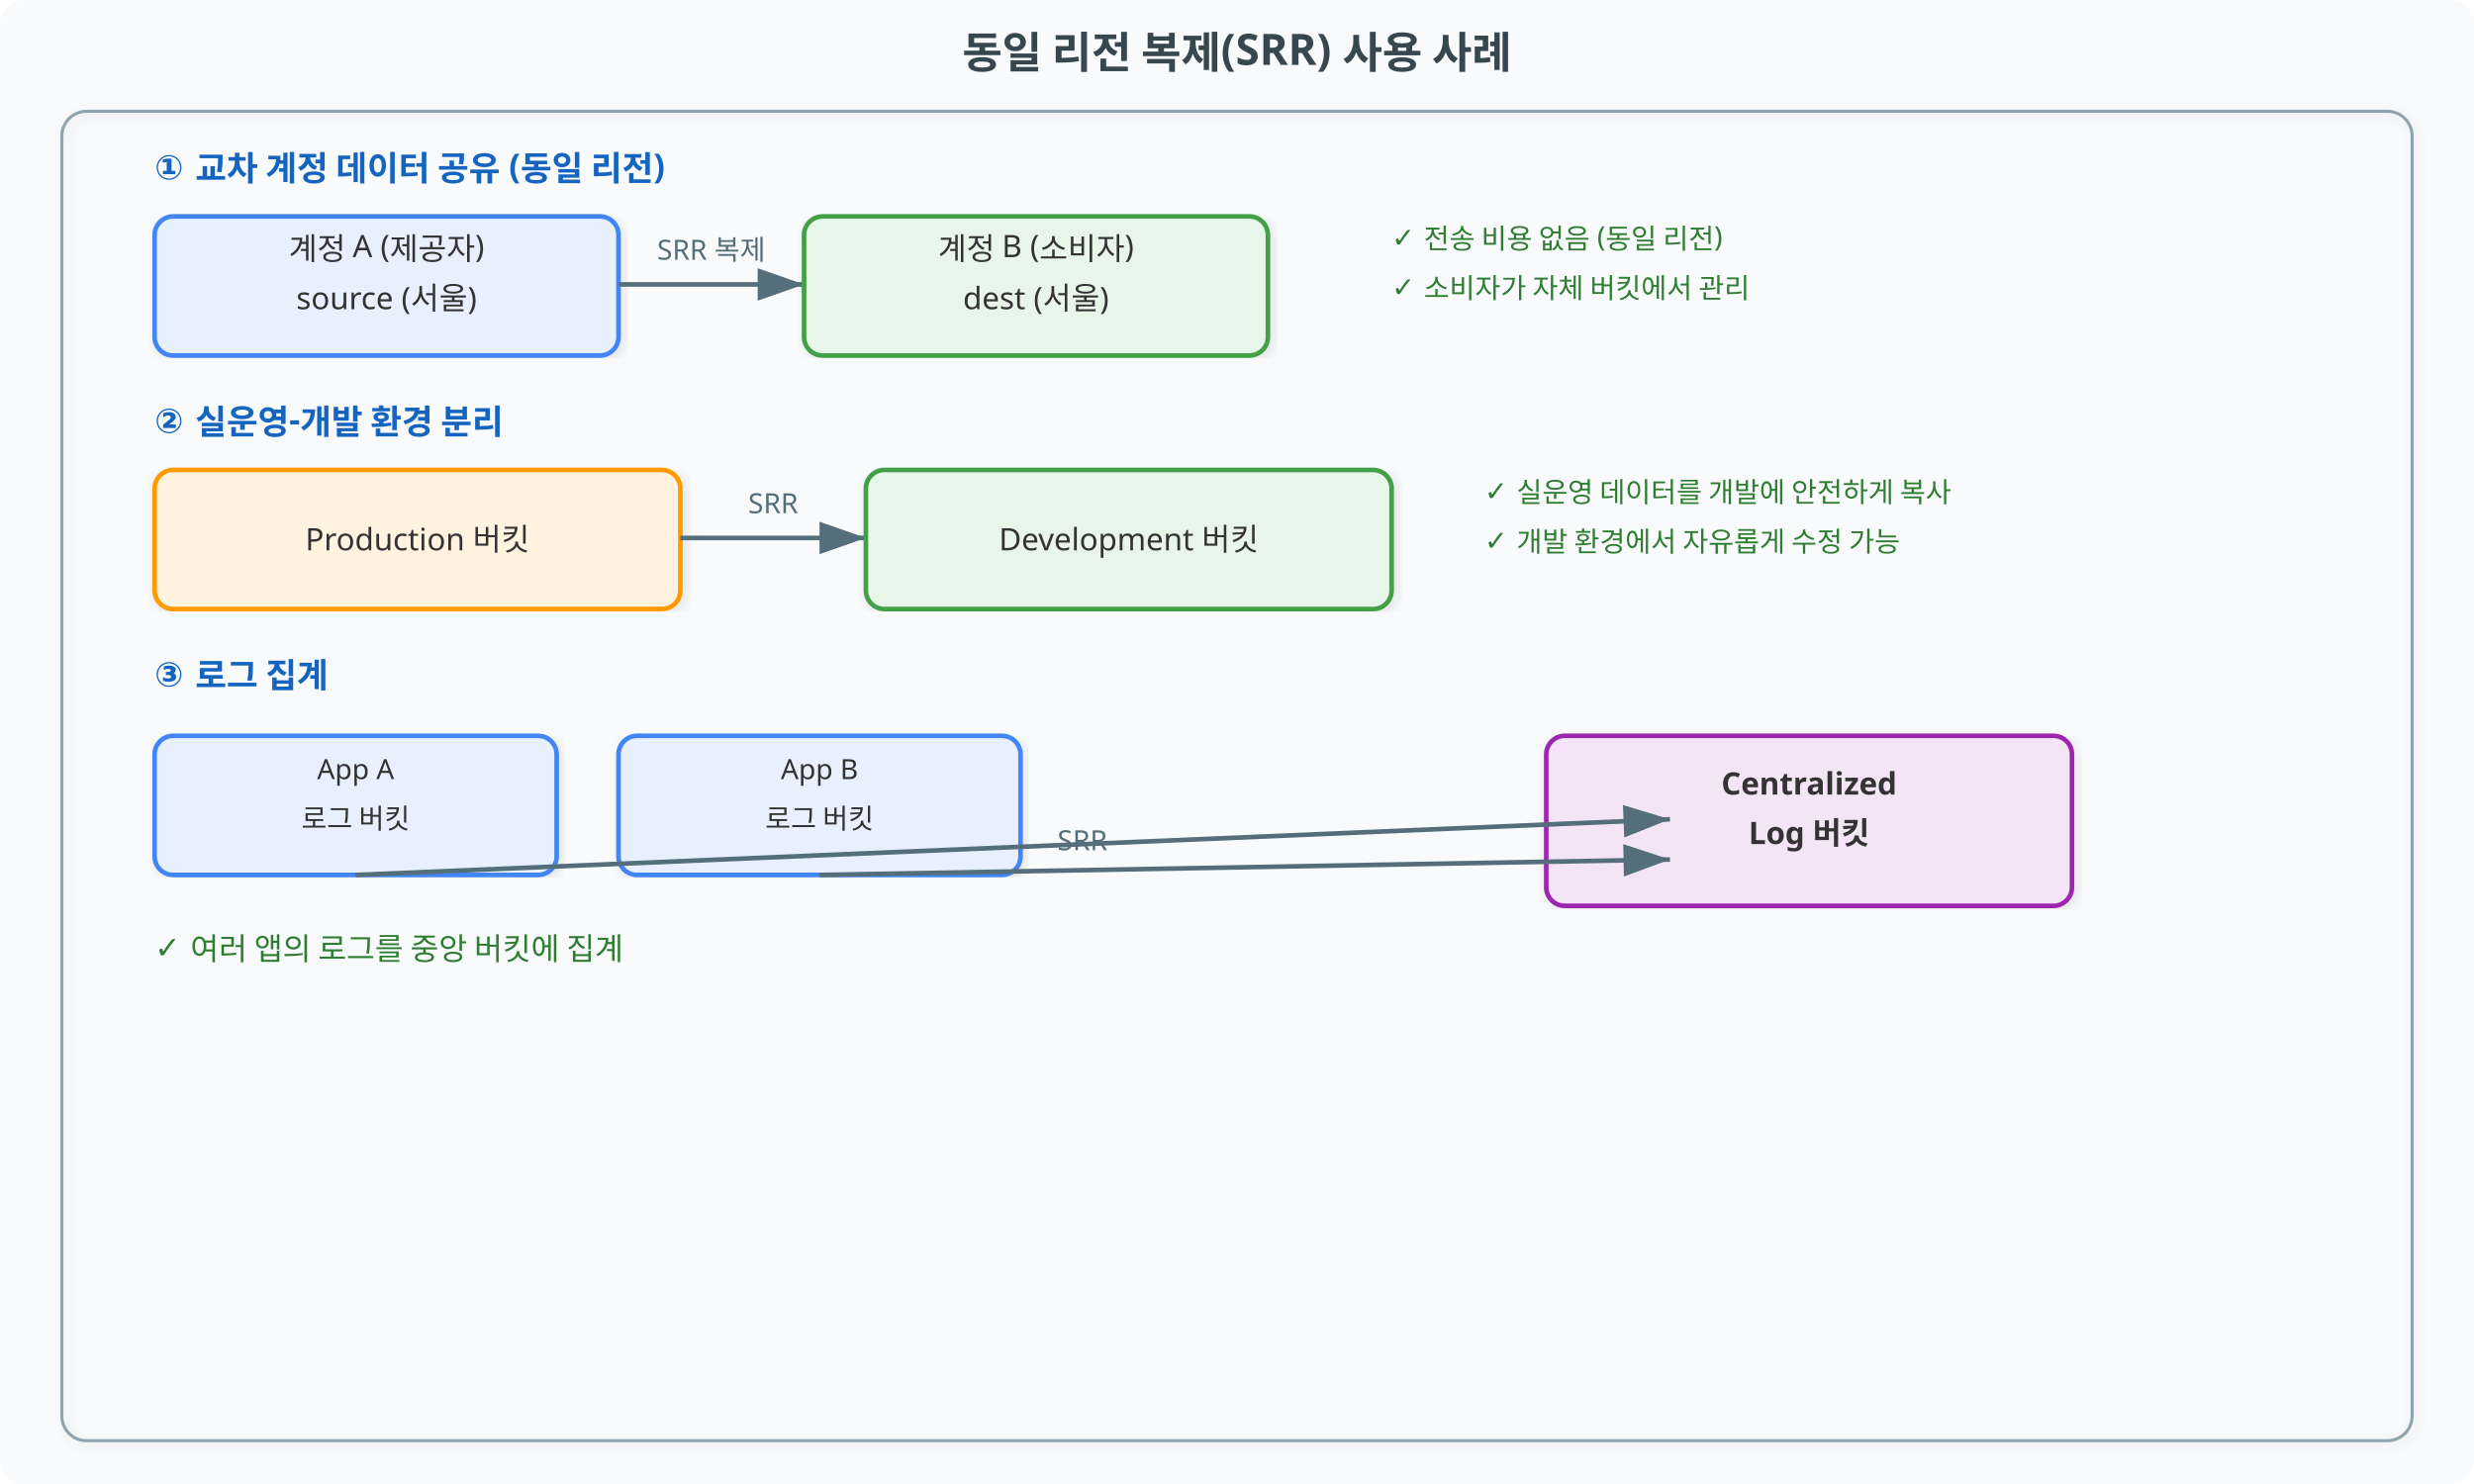
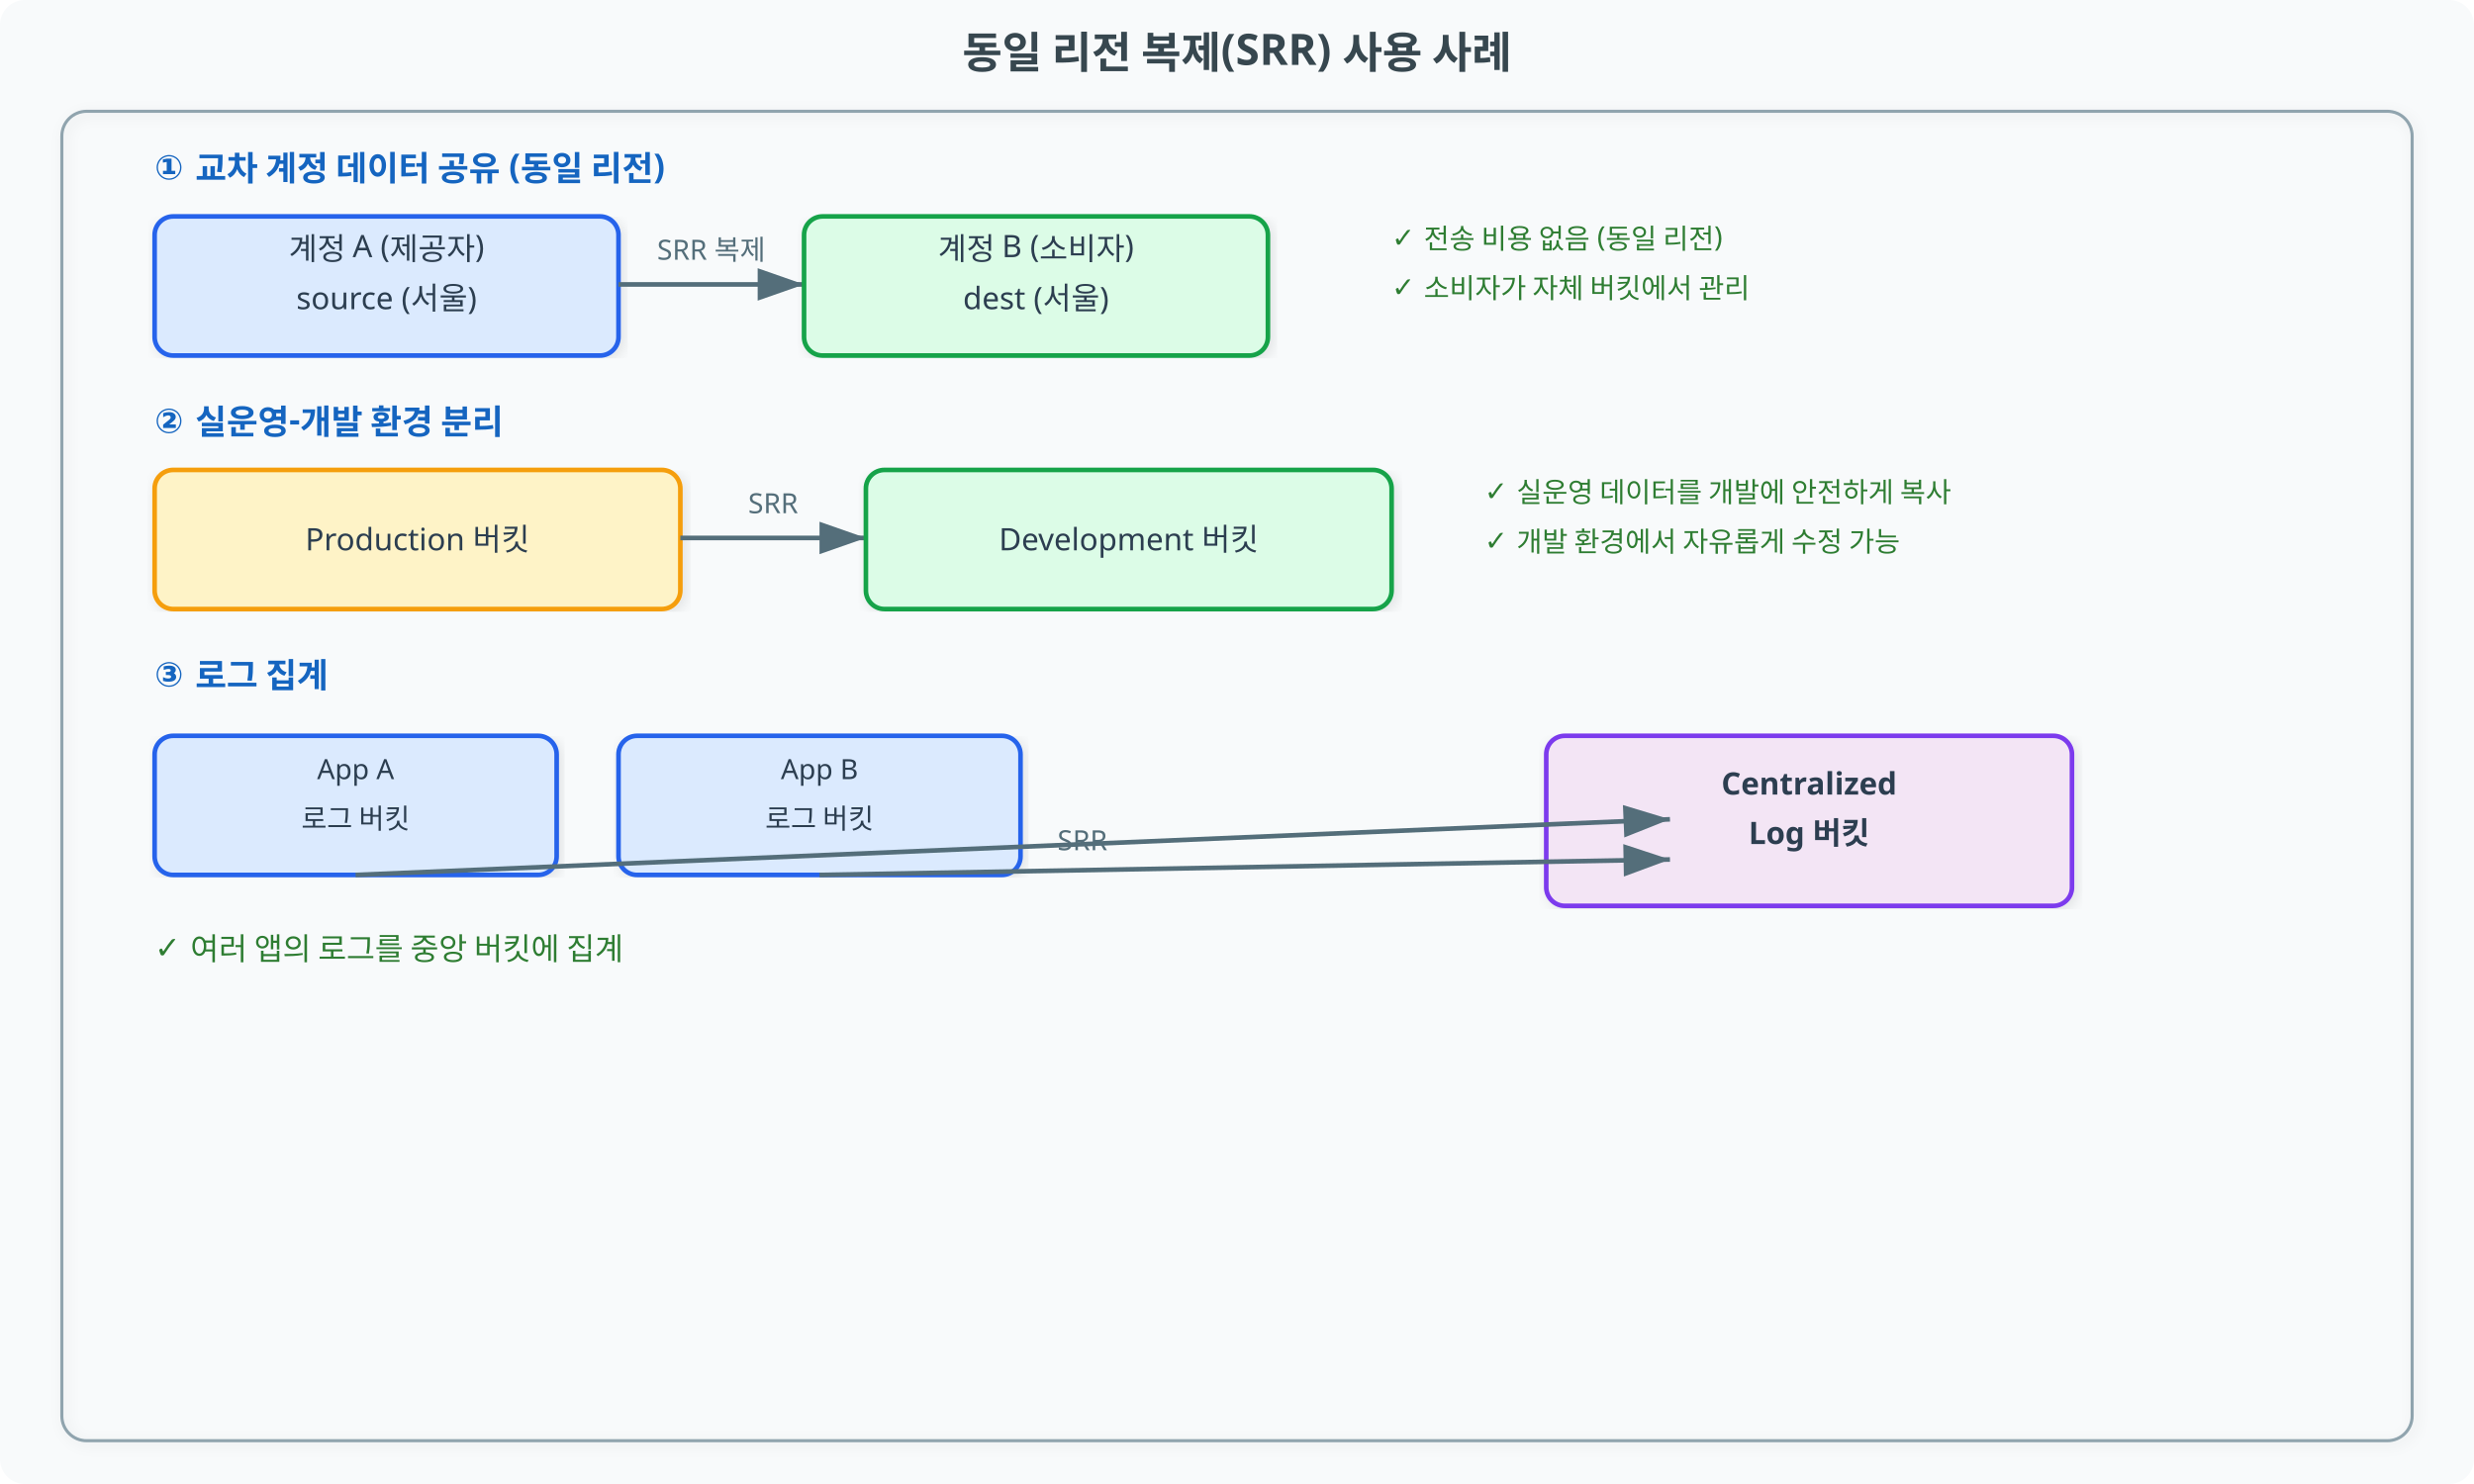
- <svg xmlns="http://www.w3.org/2000/svg" viewBox="0 0 800 480">
+ <svg xmlns="http://www.w3.org/2000/svg" viewBox="0 0 800 480" font-family="'Segoe UI','Noto Sans KR',system-ui,sans-serif">
  <defs>
    <marker id="arr15" markerWidth="10" markerHeight="7" refX="10" refY="3.5" orient="auto">
      <polygon points="0 0, 10 3.5, 0 7" fill="#546e7a" />
    </marker>
    <filter id="sh15" x="-2%" y="-2%" width="104%" height="104%">
      <feDropShadow dx="1" dy="1" stdDeviation="2" flood-opacity="0.1" />
    </filter>
  </defs>
  <rect width="800" height="480" fill="#f8fafb" rx="8" />
  <text x="400" y="22" text-anchor="middle" font-size="14" font-weight="bold" font-family="sans-serif" fill="#37474f">동일 리전 복제(SRR) 사용 사례</text>
  <rect x="20" y="36" width="760" height="430" rx="8" fill="none" stroke="#90a4ae" stroke-width="1" filter="url(#sh15)" />
  <text x="50" y="58" text-anchor="start" font-size="11" font-weight="bold" font-family="sans-serif" fill="#1565c0">① 교차 계정 데이터 공유 (동일 리전)</text>
-   <rect x="50" y="70" width="150" height="45" rx="6" fill="#e8f0fe" stroke="#4285f4" stroke-width="1.5" filter="url(#sh15)" />
-   <text x="125" y="84" text-anchor="middle" font-size="10" font-weight="normal" font-family="sans-serif" fill="#333">계정 A (제공자)</text>
-   <text x="125" y="100" text-anchor="middle" font-size="10" font-weight="normal" font-family="sans-serif" fill="#333">source (서울)</text>
+   <rect x="50" y="70" width="150" height="45" rx="6" fill="#dbeafe" stroke="#2563eb" stroke-width="1.5" filter="url(#sh15)" />
+   <text x="125" y="84" text-anchor="middle" font-size="10" font-weight="normal" font-family="sans-serif" fill="#2c3e50">계정 A (제공자)</text>
+   <text x="125" y="100" text-anchor="middle" font-size="10" font-weight="normal" font-family="sans-serif" fill="#2c3e50">source (서울)</text>
  <line x1="200" y1="92" x2="260" y2="92" stroke="#546e7a" stroke-width="1.5" marker-end="url(#arr15)" />
  <text x="230" y="84" text-anchor="middle" font-size="9" font-weight="normal" font-family="sans-serif" fill="#546e7a">SRR 복제</text>
-   <rect x="260" y="70" width="150" height="45" rx="6" fill="#e8f5e9" stroke="#43a047" stroke-width="1.5" filter="url(#sh15)" />
-   <text x="335" y="84" text-anchor="middle" font-size="10" font-weight="normal" font-family="sans-serif" fill="#333">계정 B (소비자)</text>
-   <text x="335" y="100" text-anchor="middle" font-size="10" font-weight="normal" font-family="sans-serif" fill="#333">dest (서울)</text>
+   <rect x="260" y="70" width="150" height="45" rx="6" fill="#dcfce7" stroke="#16a34a" stroke-width="1.5" filter="url(#sh15)" />
+   <text x="335" y="84" text-anchor="middle" font-size="10" font-weight="normal" font-family="sans-serif" fill="#2c3e50">계정 B (소비자)</text>
+   <text x="335" y="100" text-anchor="middle" font-size="10" font-weight="normal" font-family="sans-serif" fill="#2c3e50">dest (서울)</text>
  <text x="450" y="80" text-anchor="start" font-size="9" font-weight="normal" font-family="sans-serif" fill="#2e7d32">✓ 전송 비용 없음 (동일 리전)</text>
  <text x="450" y="96" text-anchor="start" font-size="9" font-weight="normal" font-family="sans-serif" fill="#2e7d32">✓ 소비자가 자체 버킷에서 관리</text>
  <text x="50" y="140" text-anchor="start" font-size="11" font-weight="bold" font-family="sans-serif" fill="#1565c0">② 실운영-개발 환경 분리</text>
-   <rect x="50" y="152" width="170" height="45" rx="6" fill="#fff3e0" stroke="#ff9900" stroke-width="1.5" filter="url(#sh15)" />
-   <text x="135" y="178" text-anchor="middle" font-size="10" font-weight="normal" font-family="sans-serif" fill="#333">Production 버킷</text>
+   <rect x="50" y="152" width="170" height="45" rx="6" fill="#fef3c7" stroke="#f59e0b" stroke-width="1.5" filter="url(#sh15)" />
+   <text x="135" y="178" text-anchor="middle" font-size="10" font-weight="normal" font-family="sans-serif" fill="#2c3e50">Production 버킷</text>
  <line x1="220" y1="174" x2="280" y2="174" stroke="#546e7a" stroke-width="1.5" marker-end="url(#arr15)" />
  <text x="250" y="166" text-anchor="middle" font-size="9" font-weight="normal" font-family="sans-serif" fill="#546e7a">SRR</text>
-   <rect x="280" y="152" width="170" height="45" rx="6" fill="#e8f5e9" stroke="#43a047" stroke-width="1.5" filter="url(#sh15)" />
-   <text x="365" y="178" text-anchor="middle" font-size="10" font-weight="normal" font-family="sans-serif" fill="#333">Development 버킷</text>
+   <rect x="280" y="152" width="170" height="45" rx="6" fill="#dcfce7" stroke="#16a34a" stroke-width="1.5" filter="url(#sh15)" />
+   <text x="365" y="178" text-anchor="middle" font-size="10" font-weight="normal" font-family="sans-serif" fill="#2c3e50">Development 버킷</text>
  <text x="480" y="162" text-anchor="start" font-size="9" font-weight="normal" font-family="sans-serif" fill="#2e7d32">✓ 실운영 데이터를 개발에 안전하게 복사</text>
  <text x="480" y="178" text-anchor="start" font-size="9" font-weight="normal" font-family="sans-serif" fill="#2e7d32">✓ 개발 환경에서 자유롭게 수정 가능</text>
  <text x="50" y="222" text-anchor="start" font-size="11" font-weight="bold" font-family="sans-serif" fill="#1565c0">③ 로그 집계</text>
-   <rect x="50" y="238" width="130" height="45" rx="6" fill="#e8f0fe" stroke="#4285f4" stroke-width="1.5" filter="url(#sh15)" />
-   <text x="115" y="252" text-anchor="middle" font-size="9" font-weight="normal" font-family="sans-serif" fill="#333">App A</text>
-   <text x="115" y="268" text-anchor="middle" font-size="9" font-weight="normal" font-family="sans-serif" fill="#333">로그 버킷</text>
-   <rect x="200" y="238" width="130" height="45" rx="6" fill="#e8f0fe" stroke="#4285f4" stroke-width="1.5" filter="url(#sh15)" />
-   <text x="265" y="252" text-anchor="middle" font-size="9" font-weight="normal" font-family="sans-serif" fill="#333">App B</text>
-   <text x="265" y="268" text-anchor="middle" font-size="9" font-weight="normal" font-family="sans-serif" fill="#333">로그 버킷</text>
-   <rect x="500" y="238" width="170" height="55" rx="6" fill="#f3e5f5" stroke="#9c27b0" stroke-width="1.5" filter="url(#sh15)" />
-   <text x="585" y="257" text-anchor="middle" font-size="10" font-weight="bold" font-family="sans-serif" fill="#333">Centralized</text>
-   <text x="585" y="273" text-anchor="middle" font-size="10" font-weight="bold" font-family="sans-serif" fill="#333">Log 버킷</text>
+   <rect x="50" y="238" width="130" height="45" rx="6" fill="#dbeafe" stroke="#2563eb" stroke-width="1.5" filter="url(#sh15)" />
+   <text x="115" y="252" text-anchor="middle" font-size="9" font-weight="normal" font-family="sans-serif" fill="#2c3e50">App A</text>
+   <text x="115" y="268" text-anchor="middle" font-size="9" font-weight="normal" font-family="sans-serif" fill="#2c3e50">로그 버킷</text>
+   <rect x="200" y="238" width="130" height="45" rx="6" fill="#dbeafe" stroke="#2563eb" stroke-width="1.5" filter="url(#sh15)" />
+   <text x="265" y="252" text-anchor="middle" font-size="9" font-weight="normal" font-family="sans-serif" fill="#2c3e50">App B</text>
+   <text x="265" y="268" text-anchor="middle" font-size="9" font-weight="normal" font-family="sans-serif" fill="#2c3e50">로그 버킷</text>
+   <rect x="500" y="238" width="170" height="55" rx="6" fill="#f3e5f5" stroke="#7c3aed" stroke-width="1.5" filter="url(#sh15)" />
+   <text x="585" y="257" text-anchor="middle" font-size="10" font-weight="bold" font-family="sans-serif" fill="#2c3e50">Centralized</text>
+   <text x="585" y="273" text-anchor="middle" font-size="10" font-weight="bold" font-family="sans-serif" fill="#2c3e50">Log 버킷</text>
  <line x1="115" y1="283" x2="540" y2="265" stroke="#546e7a" stroke-width="1.5" marker-end="url(#arr15)" />
  <line x1="265" y1="283" x2="540" y2="278" stroke="#546e7a" stroke-width="1.5" marker-end="url(#arr15)" />
  <text x="350" y="275" text-anchor="middle" font-size="9" font-weight="normal" font-family="sans-serif" fill="#546e7a">SRR</text>
  <text x="50" y="310" text-anchor="start" font-size="10" font-weight="normal" font-family="sans-serif" fill="#2e7d32">✓ 여러 앱의 로그를 중앙 버킷에 집계</text>
</svg>
